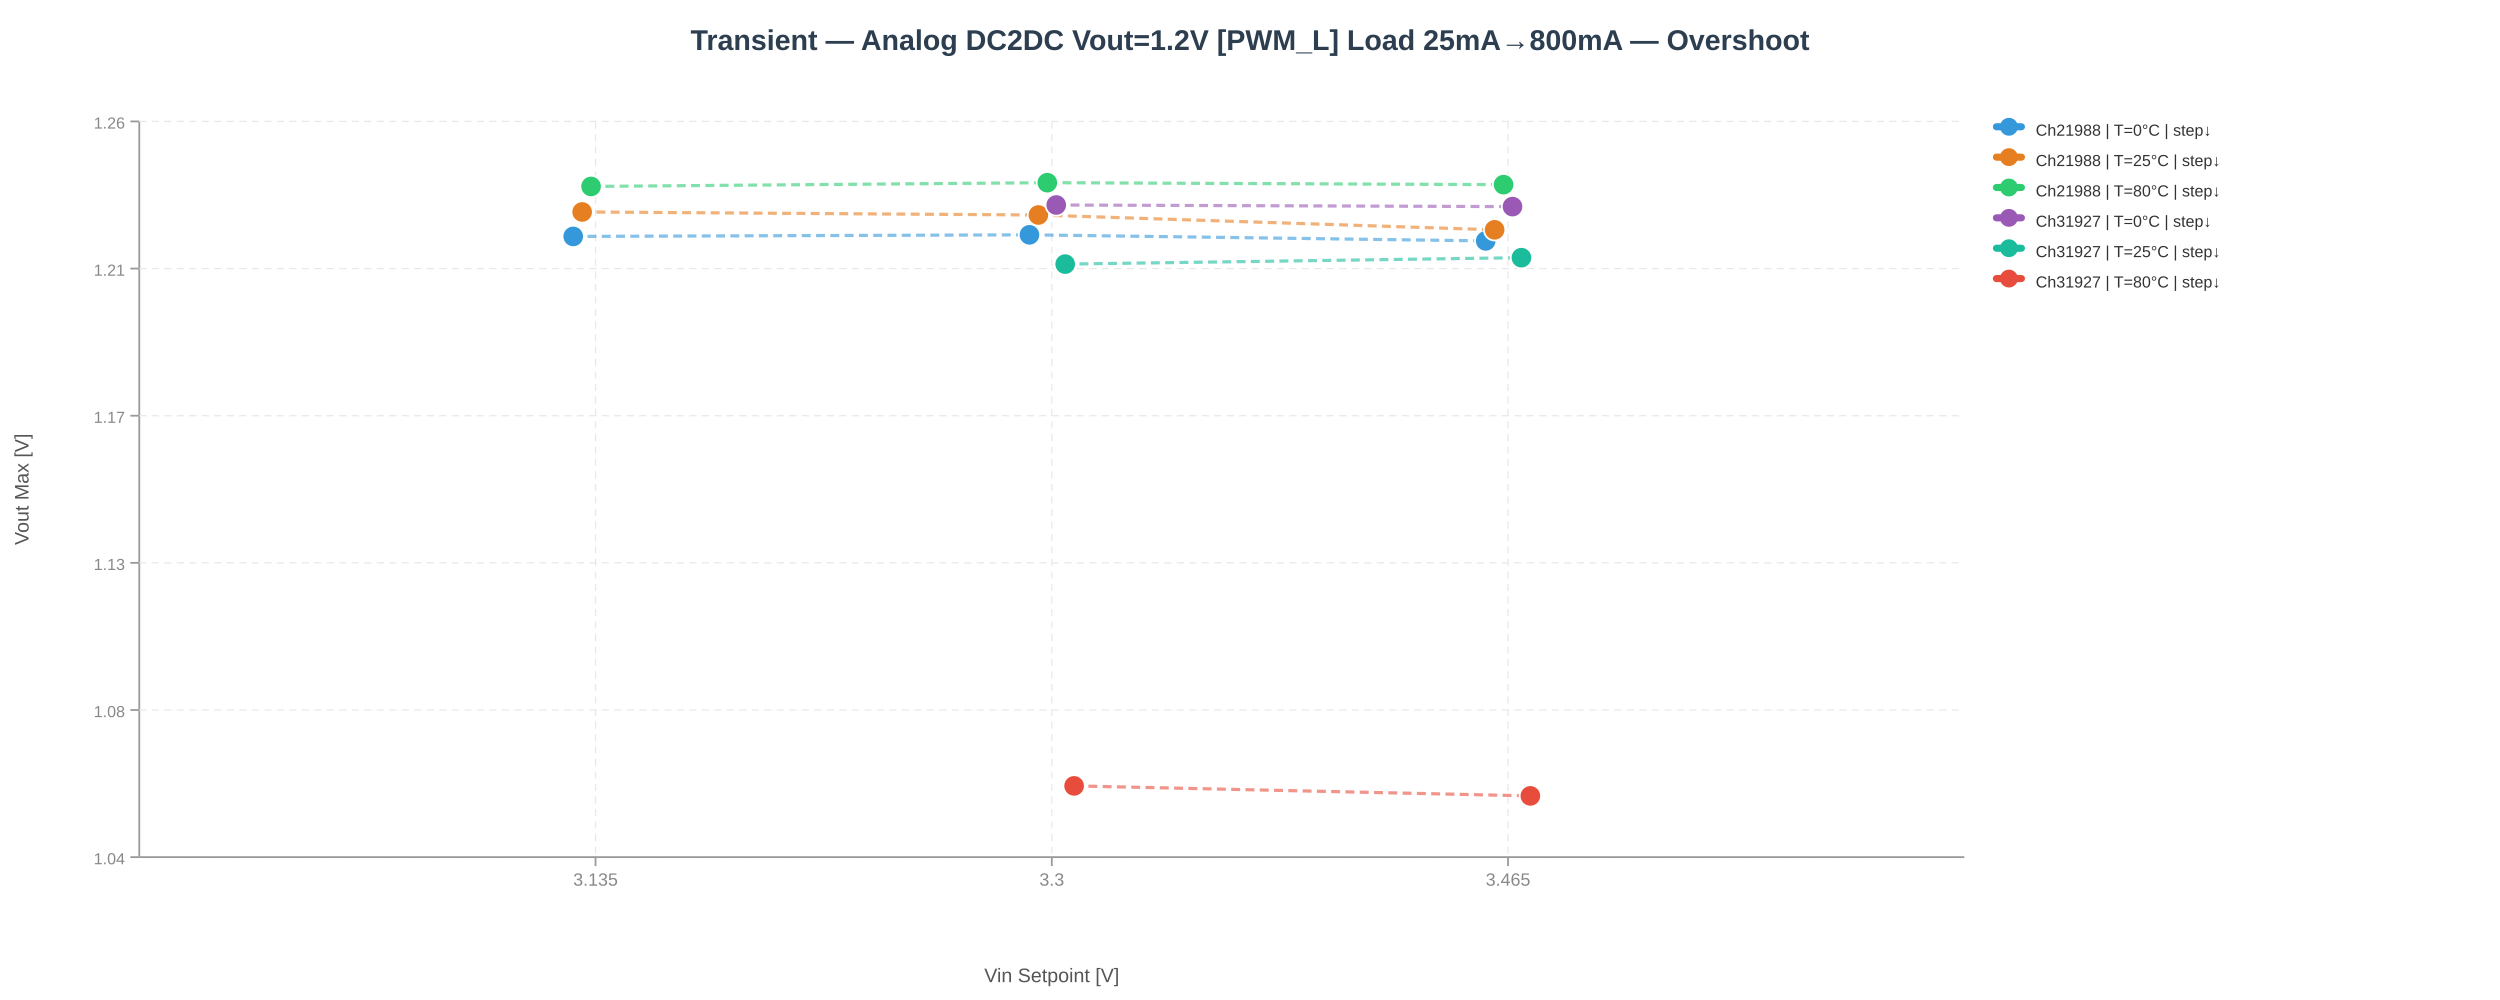
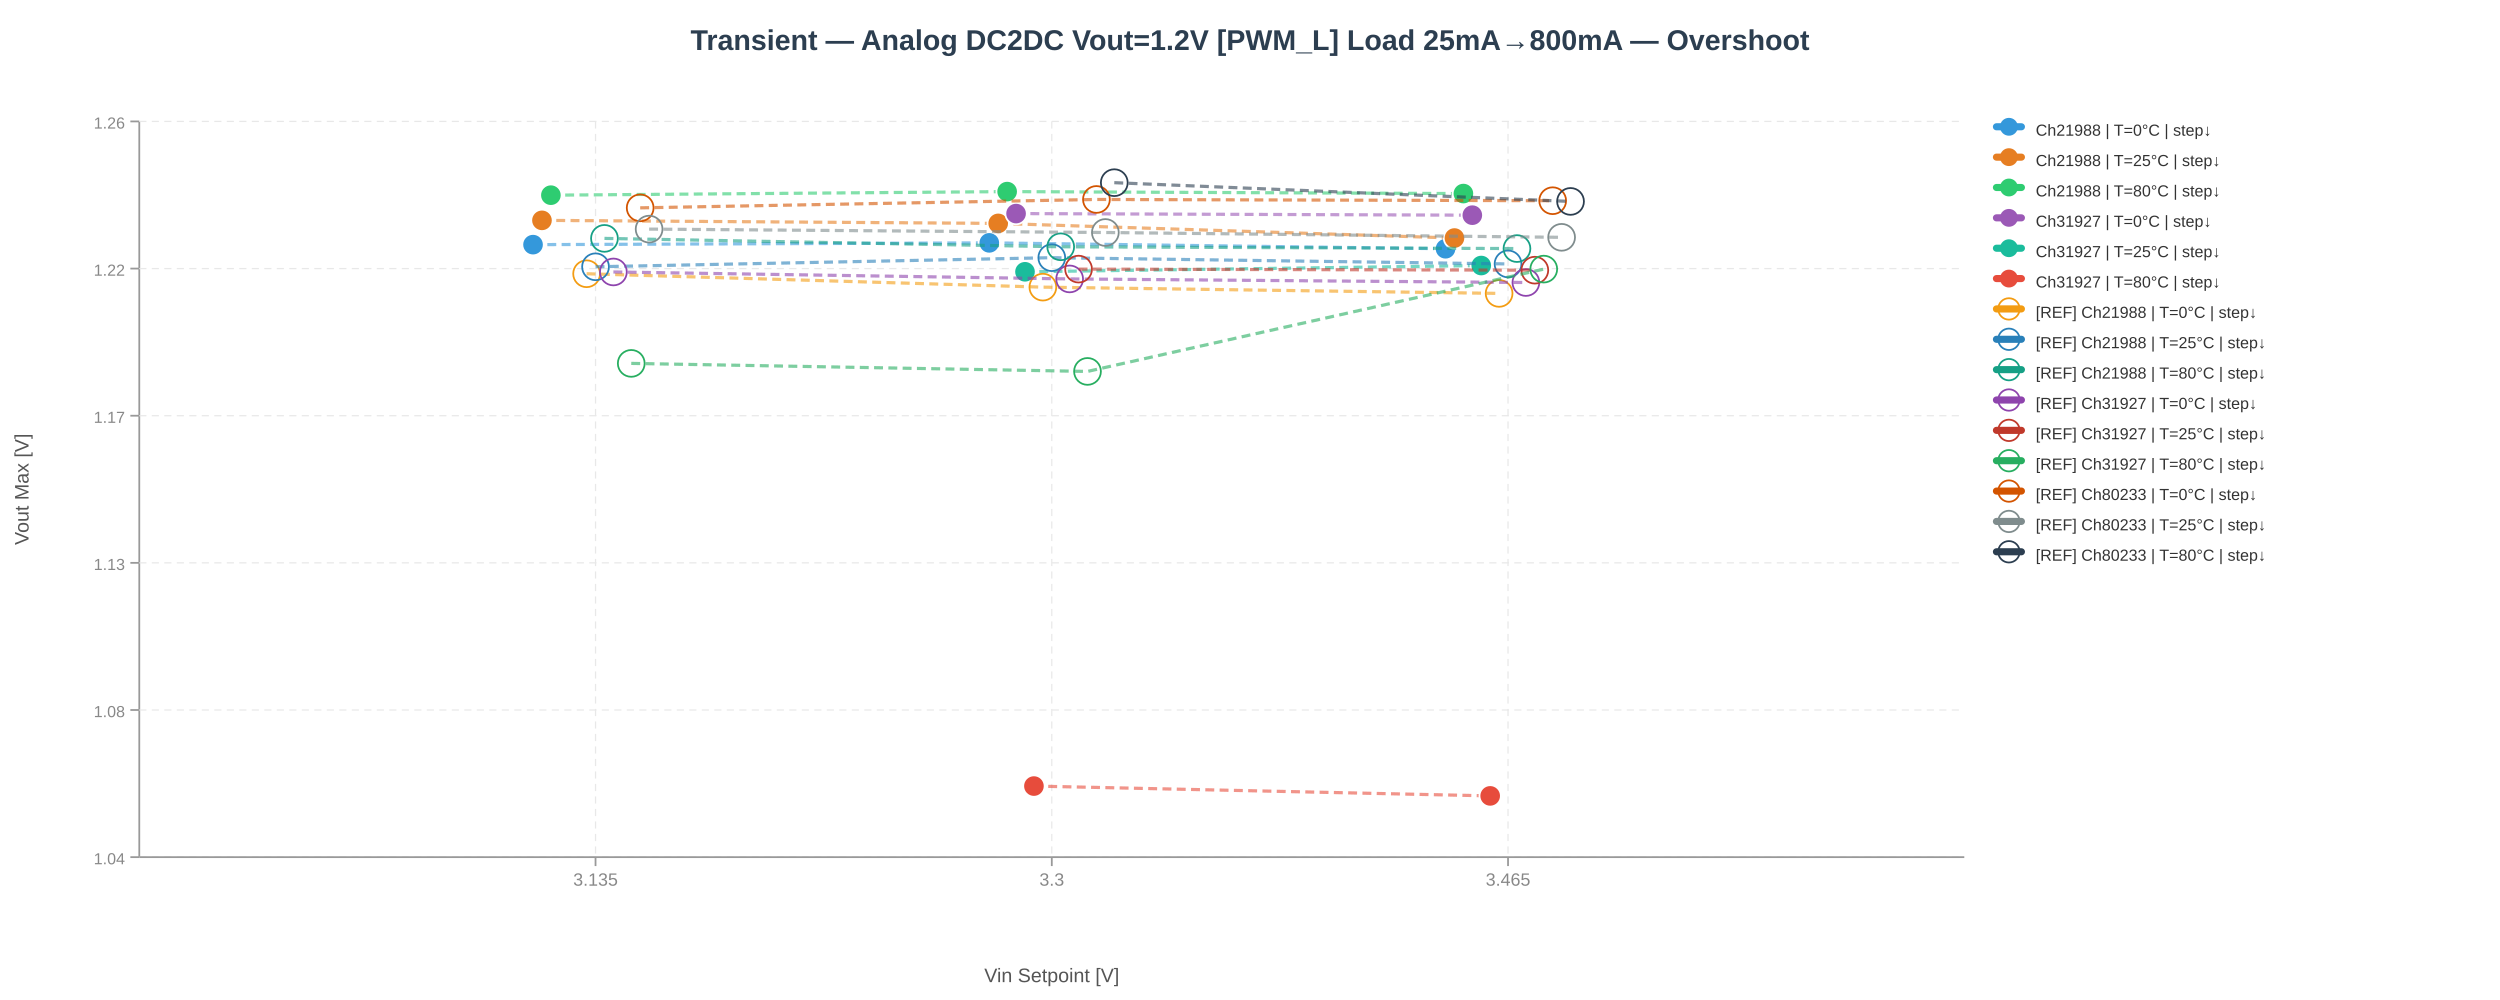
<svg xmlns="http://www.w3.org/2000/svg" width="1400" height="560" viewBox="0 0 1400 560">
  <rect width="1400" height="560" fill="#ffffff" />
  <text x="700.0" y="28.0" font-size="16" font-weight="bold" text-anchor="middle" fill="#2c3e50" font-family="Arial,sans-serif">Transient — Analog DC2DC  Vout=1.2V  [PWM_L]  Load 25mA→800mA  — Overshoot</text>
  <line x1="78.0" y1="68.0" x2="78.0" y2="480.0" stroke="#999" stroke-width="1" />
  <line x1="73.0" y1="480.0" x2="78.0" y2="480.0" stroke="#999" stroke-width="1" />
  <line x1="78.0" y1="480.0" x2="1100.0" y2="480.0" stroke="#e8e8e8" stroke-width="0.7" stroke-dasharray="4,3" />
  <text x="70.0" y="484.0" font-size="9" font-weight="normal" text-anchor="end" fill="#888" font-family="Arial,sans-serif">1.04</text>
  <line x1="73.0" y1="397.6" x2="78.0" y2="397.6" stroke="#999" stroke-width="1" />
  <line x1="78.0" y1="397.6" x2="1100.0" y2="397.6" stroke="#e8e8e8" stroke-width="0.7" stroke-dasharray="4,3" />
  <text x="70.0" y="401.6" font-size="9" font-weight="normal" text-anchor="end" fill="#888" font-family="Arial,sans-serif">1.08</text>
  <line x1="73.0" y1="315.2" x2="78.0" y2="315.2" stroke="#999" stroke-width="1" />
  <line x1="78.0" y1="315.2" x2="1100.0" y2="315.2" stroke="#e8e8e8" stroke-width="0.7" stroke-dasharray="4,3" />
  <text x="70.0" y="319.2" font-size="9" font-weight="normal" text-anchor="end" fill="#888" font-family="Arial,sans-serif">1.13</text>
  <line x1="73.0" y1="232.8" x2="78.0" y2="232.8" stroke="#999" stroke-width="1" />
  <line x1="78.0" y1="232.8" x2="1100.0" y2="232.8" stroke="#e8e8e8" stroke-width="0.7" stroke-dasharray="4,3" />
  <text x="70.0" y="236.8" font-size="9" font-weight="normal" text-anchor="end" fill="#888" font-family="Arial,sans-serif">1.17</text>
  <line x1="73.0" y1="150.4" x2="78.0" y2="150.4" stroke="#999" stroke-width="1" />
  <line x1="78.0" y1="150.4" x2="1100.0" y2="150.4" stroke="#e8e8e8" stroke-width="0.7" stroke-dasharray="4,3" />
-   <text x="70.0" y="154.4" font-size="9" font-weight="normal" text-anchor="end" fill="#888" font-family="Arial,sans-serif">1.21</text>
+   <text x="70.0" y="154.4" font-size="9" font-weight="normal" text-anchor="end" fill="#888" font-family="Arial,sans-serif">1.22</text>
  <line x1="73.0" y1="68.0" x2="78.0" y2="68.0" stroke="#999" stroke-width="1" />
  <line x1="78.0" y1="68.0" x2="1100.0" y2="68.0" stroke="#e8e8e8" stroke-width="0.7" stroke-dasharray="4,3" />
  <text x="70.0" y="72.0" font-size="9" font-weight="normal" text-anchor="end" fill="#888" font-family="Arial,sans-serif">1.26</text>
  <line x1="78.0" y1="480.0" x2="1100.0" y2="480.0" stroke="#999" stroke-width="1" />
  <line x1="333.5" y1="480.0" x2="333.5" y2="485.0" stroke="#999" stroke-width="1" />
  <line x1="333.5" y1="68.0" x2="333.5" y2="480.0" stroke="#e8e8e8" stroke-width="0.7" stroke-dasharray="4,3" />
  <text x="333.5" y="496.0" font-size="10" font-weight="normal" text-anchor="middle" fill="#888" font-family="Arial,sans-serif">3.135</text>
  <line x1="589.0" y1="480.0" x2="589.0" y2="485.0" stroke="#999" stroke-width="1" />
  <line x1="589.0" y1="68.0" x2="589.0" y2="480.0" stroke="#e8e8e8" stroke-width="0.7" stroke-dasharray="4,3" />
  <text x="589.0" y="496.0" font-size="10" font-weight="normal" text-anchor="middle" fill="#888" font-family="Arial,sans-serif">3.3</text>
  <line x1="844.5" y1="480.0" x2="844.5" y2="485.0" stroke="#999" stroke-width="1" />
  <line x1="844.5" y1="68.0" x2="844.5" y2="480.0" stroke="#e8e8e8" stroke-width="0.7" stroke-dasharray="4,3" />
  <text x="844.5" y="496.0" font-size="10" font-weight="normal" text-anchor="middle" fill="#888" font-family="Arial,sans-serif">3.465</text>
  <text x="16.0" y="274.0" font-size="11" font-weight="normal" text-anchor="middle" fill="#555" font-family="Arial,sans-serif" transform="rotate(-90,16,274.0)">Vout Max [V]</text>
  <text x="589.0" y="550.0" font-size="11" font-weight="normal" text-anchor="middle" fill="#555" font-family="Arial,sans-serif">Vin Setpoint [V]</text>
  <g class="series pmic-series" data-mode="PWM_L" data-chip="21988" data-temp="0" data-reg="DC2DC_ANA">
-     <path d="M 321.0,132.4 L 576.5,131.5 L 832.0,134.9" fill="none" stroke="#3498db" stroke-width="1.8" stroke-dasharray="5,3" opacity="0.6" />
-     <circle cx="321.0" cy="132.4" r="6" fill="#3498db" stroke="white" opacity="1.0" />
-     <circle cx="576.5" cy="131.5" r="6" fill="#3498db" stroke="white" opacity="1.0" />
-     <circle cx="832.0" cy="134.9" r="6" fill="#3498db" stroke="white" opacity="1.0" />
+     <path d="M 298.5,137.0 L 554.0,136.0 L 809.5,139.3" fill="none" stroke="#3498db" stroke-width="1.8" stroke-dasharray="5,3" opacity="0.6" />
+     <circle cx="298.5" cy="137.0" r="6" fill="#3498db" stroke="white" opacity="1.0" />
+     <circle cx="554.0" cy="136.0" r="6" fill="#3498db" stroke="white" opacity="1.0" />
+     <circle cx="809.5" cy="139.3" r="6" fill="#3498db" stroke="white" opacity="1.0" />
  </g>
  <g class="series pmic-series" data-mode="PWM_L" data-chip="21988" data-temp="25" data-reg="DC2DC_ANA">
-     <path d="M 326.0,118.7 L 581.5,120.4 L 837.0,128.7" fill="none" stroke="#e67e22" stroke-width="1.8" stroke-dasharray="5,3" opacity="0.6" />
-     <circle cx="326.0" cy="118.7" r="6" fill="#e67e22" stroke="white" opacity="1.0" />
-     <circle cx="581.5" cy="120.4" r="6" fill="#e67e22" stroke="white" opacity="1.0" />
-     <circle cx="837.0" cy="128.7" r="6" fill="#e67e22" stroke="white" opacity="1.0" />
+     <path d="M 303.5,123.4 L 559.0,125.1 L 814.5,133.3" fill="none" stroke="#e67e22" stroke-width="1.8" stroke-dasharray="5,3" opacity="0.6" />
+     <circle cx="303.5" cy="123.4" r="6" fill="#e67e22" stroke="white" opacity="1.0" />
+     <circle cx="559.0" cy="125.1" r="6" fill="#e67e22" stroke="white" opacity="1.0" />
+     <circle cx="814.5" cy="133.3" r="6" fill="#e67e22" stroke="white" opacity="1.0" />
  </g>
  <g class="series pmic-series" data-mode="PWM_L" data-chip="21988" data-temp="80" data-reg="DC2DC_ANA">
-     <path d="M 331.0,104.4 L 586.5,102.3 L 842.0,103.4" fill="none" stroke="#2ecc71" stroke-width="1.8" stroke-dasharray="5,3" opacity="0.6" />
-     <circle cx="331.0" cy="104.4" r="6" fill="#2ecc71" stroke="white" opacity="1.0" />
-     <circle cx="586.5" cy="102.3" r="6" fill="#2ecc71" stroke="white" opacity="1.0" />
-     <circle cx="842.0" cy="103.4" r="6" fill="#2ecc71" stroke="white" opacity="1.0" />
+     <path d="M 308.5,109.3 L 564.0,107.3 L 819.5,108.4" fill="none" stroke="#2ecc71" stroke-width="1.8" stroke-dasharray="5,3" opacity="0.6" />
+     <circle cx="308.5" cy="109.3" r="6" fill="#2ecc71" stroke="white" opacity="1.0" />
+     <circle cx="564.0" cy="107.3" r="6" fill="#2ecc71" stroke="white" opacity="1.0" />
+     <circle cx="819.5" cy="108.4" r="6" fill="#2ecc71" stroke="white" opacity="1.0" />
  </g>
  <g class="series pmic-series" data-mode="PWM_L" data-chip="31927" data-temp="0" data-reg="DC2DC_ANA">
-     <path d="M 591.5,114.8 L 847.0,115.7" fill="none" stroke="#9b59b6" stroke-width="1.8" stroke-dasharray="5,3" opacity="0.6" />
-     <circle cx="591.5" cy="114.8" r="6" fill="#9b59b6" stroke="white" opacity="1.0" />
-     <circle cx="847.0" cy="115.7" r="6" fill="#9b59b6" stroke="white" opacity="1.0" />
+     <path d="M 569.0,119.6 L 824.5,120.5" fill="none" stroke="#9b59b6" stroke-width="1.8" stroke-dasharray="5,3" opacity="0.6" />
+     <circle cx="569.0" cy="119.6" r="6" fill="#9b59b6" stroke="white" opacity="1.0" />
+     <circle cx="824.5" cy="120.5" r="6" fill="#9b59b6" stroke="white" opacity="1.0" />
  </g>
  <g class="series pmic-series" data-mode="PWM_L" data-chip="31927" data-temp="25" data-reg="DC2DC_ANA">
-     <path d="M 596.5,147.9 L 852.0,144.3" fill="none" stroke="#1abc9c" stroke-width="1.8" stroke-dasharray="5,3" opacity="0.6" />
-     <circle cx="596.5" cy="147.9" r="6" fill="#1abc9c" stroke="white" opacity="1.0" />
-     <circle cx="852.0" cy="144.3" r="6" fill="#1abc9c" stroke="white" opacity="1.0" />
+     <path d="M 574.0,152.2 L 829.5,148.7" fill="none" stroke="#1abc9c" stroke-width="1.8" stroke-dasharray="5,3" opacity="0.6" />
+     <circle cx="574.0" cy="152.2" r="6" fill="#1abc9c" stroke="white" opacity="1.0" />
+     <circle cx="829.5" cy="148.7" r="6" fill="#1abc9c" stroke="white" opacity="1.0" />
  </g>
  <g class="series pmic-series" data-mode="PWM_L" data-chip="31927" data-temp="80" data-reg="DC2DC_ANA">
-     <path d="M 601.5,440.1 L 857.0,445.7" fill="none" stroke="#e74c3c" stroke-width="1.8" stroke-dasharray="5,3" opacity="0.6" />
-     <circle cx="601.5" cy="440.1" r="6" fill="#e74c3c" stroke="white" opacity="1.0" />
-     <circle cx="857.0" cy="445.7" r="6" fill="#e74c3c" stroke="white" opacity="1.0" />
+     <path d="M 579.0,440.2 L 834.5,445.7" fill="none" stroke="#e74c3c" stroke-width="1.8" stroke-dasharray="5,3" opacity="0.6" />
+     <circle cx="579.0" cy="440.2" r="6" fill="#e74c3c" stroke="white" opacity="1.0" />
+     <circle cx="834.5" cy="445.7" r="6" fill="#e74c3c" stroke="white" opacity="1.0" />
+   </g>
+   <g class="series pmic-series ref-overlay" data-mode="PWM_L" data-chip="21988" data-temp="0" data-reg="DC2DC_ANA">
+     <path d="M 328.5,153.3 L 584.0,160.8 L 839.5,164.3" fill="none" stroke="#f39c12" stroke-width="1.8" stroke-dasharray="5,3" opacity="0.6" />
+     <circle cx="328.5" cy="153.3" r="7.5" fill="none" stroke="#f39c12" opacity="1.0" />
+     <circle cx="584.0" cy="160.8" r="7.5" fill="none" stroke="#f39c12" opacity="1.0" />
+     <circle cx="839.5" cy="164.3" r="7.5" fill="none" stroke="#f39c12" opacity="1.0" />
+   </g>
+   <g class="series pmic-series ref-overlay" data-mode="PWM_L" data-chip="21988" data-temp="25" data-reg="DC2DC_ANA">
+     <path d="M 333.5,149.4 L 589.0,144.3 L 844.5,147.8" fill="none" stroke="#2980b9" stroke-width="1.8" stroke-dasharray="5,3" opacity="0.6" />
+     <circle cx="333.5" cy="149.4" r="7.5" fill="none" stroke="#2980b9" opacity="1.0" />
+     <circle cx="589.0" cy="144.3" r="7.5" fill="none" stroke="#2980b9" opacity="1.0" />
+     <circle cx="844.5" cy="147.8" r="7.5" fill="none" stroke="#2980b9" opacity="1.0" />
+   </g>
+   <g class="series pmic-series ref-overlay" data-mode="PWM_L" data-chip="21988" data-temp="80" data-reg="DC2DC_ANA">
+     <path d="M 338.5,133.5 L 594.0,138.2 L 849.5,139.2" fill="none" stroke="#16a085" stroke-width="1.8" stroke-dasharray="5,3" opacity="0.6" />
+     <circle cx="338.5" cy="133.5" r="7.5" fill="none" stroke="#16a085" opacity="1.0" />
+     <circle cx="594.0" cy="138.2" r="7.5" fill="none" stroke="#16a085" opacity="1.0" />
+     <circle cx="849.5" cy="139.2" r="7.5" fill="none" stroke="#16a085" opacity="1.0" />
+   </g>
+   <g class="series pmic-series ref-overlay" data-mode="PWM_L" data-chip="31927" data-temp="0" data-reg="DC2DC_ANA">
+     <path d="M 343.5,152.3 L 599.0,156.2 L 854.5,158.2" fill="none" stroke="#8e44ad" stroke-width="1.8" stroke-dasharray="5,3" opacity="0.6" />
+     <circle cx="343.5" cy="152.3" r="7.5" fill="none" stroke="#8e44ad" opacity="1.0" />
+     <circle cx="599.0" cy="156.2" r="7.5" fill="none" stroke="#8e44ad" opacity="1.0" />
+     <circle cx="854.5" cy="158.2" r="7.5" fill="none" stroke="#8e44ad" opacity="1.0" />
+   </g>
+   <g class="series pmic-series ref-overlay" data-mode="PWM_L" data-chip="31927" data-temp="25" data-reg="DC2DC_ANA">
+     <path d="M 604.0,150.7 L 859.5,151.3" fill="none" stroke="#c0392b" stroke-width="1.8" stroke-dasharray="5,3" opacity="0.6" />
+     <circle cx="604.0" cy="150.7" r="7.5" fill="none" stroke="#c0392b" opacity="1.0" />
+     <circle cx="859.5" cy="151.3" r="7.5" fill="none" stroke="#c0392b" opacity="1.0" />
+   </g>
+   <g class="series pmic-series ref-overlay" data-mode="PWM_L" data-chip="31927" data-temp="80" data-reg="DC2DC_ANA">
+     <path d="M 353.5,203.5 L 609.0,208.0 L 864.5,150.7" fill="none" stroke="#27ae60" stroke-width="1.8" stroke-dasharray="5,3" opacity="0.6" />
+     <circle cx="353.5" cy="203.5" r="7.5" fill="none" stroke="#27ae60" opacity="1.0" />
+     <circle cx="609.0" cy="208.0" r="7.5" fill="none" stroke="#27ae60" opacity="1.0" />
+     <circle cx="864.5" cy="150.7" r="7.5" fill="none" stroke="#27ae60" opacity="1.0" />
+   </g>
+   <g class="series pmic-series ref-overlay" data-mode="PWM_L" data-chip="80233" data-temp="0" data-reg="DC2DC_ANA">
+     <path d="M 358.5,116.4 L 614.0,111.7 L 869.5,112.4" fill="none" stroke="#d35400" stroke-width="1.8" stroke-dasharray="5,3" opacity="0.6" />
+     <circle cx="358.5" cy="116.4" r="7.5" fill="none" stroke="#d35400" opacity="1.0" />
+     <circle cx="614.0" cy="111.7" r="7.5" fill="none" stroke="#d35400" opacity="1.0" />
+     <circle cx="869.5" cy="112.4" r="7.5" fill="none" stroke="#d35400" opacity="1.0" />
+   </g>
+   <g class="series pmic-series ref-overlay" data-mode="PWM_L" data-chip="80233" data-temp="25" data-reg="DC2DC_ANA">
+     <path d="M 363.5,128.3 L 619.0,130.2 L 874.5,132.9" fill="none" stroke="#7f8c8d" stroke-width="1.8" stroke-dasharray="5,3" opacity="0.6" />
+     <circle cx="363.5" cy="128.3" r="7.5" fill="none" stroke="#7f8c8d" opacity="1.0" />
+     <circle cx="619.0" cy="130.2" r="7.5" fill="none" stroke="#7f8c8d" opacity="1.0" />
+     <circle cx="874.5" cy="132.9" r="7.5" fill="none" stroke="#7f8c8d" opacity="1.0" />
+   </g>
+   <g class="series pmic-series ref-overlay" data-mode="PWM_L" data-chip="80233" data-temp="80" data-reg="DC2DC_ANA">
+     <path d="M 624.0,102.3 L 879.5,112.8" fill="none" stroke="#2c3e50" stroke-width="1.8" stroke-dasharray="5,3" opacity="0.6" />
+     <circle cx="624.0" cy="102.3" r="7.5" fill="none" stroke="#2c3e50" opacity="1.0" />
+     <circle cx="879.5" cy="112.8" r="7.5" fill="none" stroke="#2c3e50" opacity="1.0" />
  </g>
  <g class="legend-item" data-mode="PWM_L" data-chip="21988" data-temp="0" data-reg="DC2DC_ANA">
    <rect x="1116.0" y="69.0" width="18.0" height="4.0" fill="#3498db" stroke="none" stroke-width="1" opacity="1.0" rx="2" />
    <circle cx="1125.0" cy="71.0" r="5" fill="#3498db" stroke="none" opacity="1.0" />
    <text x="1140.0" y="76.0" font-size="9" font-weight="normal" text-anchor="start" fill="#333" font-family="Arial,sans-serif">Ch21988 | T=0°C | step↓</text>
  </g>
  <g class="legend-item" data-mode="PWM_L" data-chip="21988" data-temp="25" data-reg="DC2DC_ANA">
    <rect x="1116.0" y="86.0" width="18.0" height="4.0" fill="#e67e22" stroke="none" stroke-width="1" opacity="1.0" rx="2" />
    <circle cx="1125.0" cy="88.0" r="5" fill="#e67e22" stroke="none" opacity="1.0" />
    <text x="1140.0" y="93.0" font-size="9" font-weight="normal" text-anchor="start" fill="#333" font-family="Arial,sans-serif">Ch21988 | T=25°C | step↓</text>
  </g>
  <g class="legend-item" data-mode="PWM_L" data-chip="21988" data-temp="80" data-reg="DC2DC_ANA">
    <rect x="1116.0" y="103.0" width="18.0" height="4.0" fill="#2ecc71" stroke="none" stroke-width="1" opacity="1.0" rx="2" />
    <circle cx="1125.0" cy="105.0" r="5" fill="#2ecc71" stroke="none" opacity="1.0" />
    <text x="1140.0" y="110.0" font-size="9" font-weight="normal" text-anchor="start" fill="#333" font-family="Arial,sans-serif">Ch21988 | T=80°C | step↓</text>
  </g>
  <g class="legend-item" data-mode="PWM_L" data-chip="31927" data-temp="0" data-reg="DC2DC_ANA">
    <rect x="1116.0" y="120.0" width="18.0" height="4.0" fill="#9b59b6" stroke="none" stroke-width="1" opacity="1.0" rx="2" />
    <circle cx="1125.0" cy="122.0" r="5" fill="#9b59b6" stroke="none" opacity="1.0" />
    <text x="1140.0" y="127.0" font-size="9" font-weight="normal" text-anchor="start" fill="#333" font-family="Arial,sans-serif">Ch31927 | T=0°C | step↓</text>
  </g>
  <g class="legend-item" data-mode="PWM_L" data-chip="31927" data-temp="25" data-reg="DC2DC_ANA">
    <rect x="1116.0" y="137.0" width="18.0" height="4.0" fill="#1abc9c" stroke="none" stroke-width="1" opacity="1.0" rx="2" />
    <circle cx="1125.0" cy="139.0" r="5" fill="#1abc9c" stroke="none" opacity="1.0" />
    <text x="1140.0" y="144.0" font-size="9" font-weight="normal" text-anchor="start" fill="#333" font-family="Arial,sans-serif">Ch31927 | T=25°C | step↓</text>
  </g>
  <g class="legend-item" data-mode="PWM_L" data-chip="31927" data-temp="80" data-reg="DC2DC_ANA">
    <rect x="1116.0" y="154.0" width="18.0" height="4.0" fill="#e74c3c" stroke="none" stroke-width="1" opacity="1.0" rx="2" />
    <circle cx="1125.0" cy="156.0" r="5" fill="#e74c3c" stroke="none" opacity="1.0" />
    <text x="1140.0" y="161.0" font-size="9" font-weight="normal" text-anchor="start" fill="#333" font-family="Arial,sans-serif">Ch31927 | T=80°C | step↓</text>
  </g>
-   <rect class="cursor-overlay" x="78.0" y="68.0" width="1022.0" height="412.0" fill="transparent" style="cursor:default" data-xmin="78" data-xmax="1100" data-ymin="1.03713" data-ymax="1.25877" data-pl="78.0" data-pr="1100.0" data-pt="68.0" data-pb="480.0" />
+   <g class="legend-item ref-overlay" data-mode="PWM_L" data-chip="21988" data-temp="0" data-reg="DC2DC_ANA">
+     <rect x="1116.0" y="171.0" width="18.0" height="4.0" fill="#f39c12" stroke="none" stroke-width="1" opacity="1.0" rx="2" />
+     <circle cx="1125.0" cy="173.0" r="6" fill="none" stroke="#f39c12" opacity="1.0" />
+     <text x="1140.0" y="178.0" font-size="9" font-weight="normal" text-anchor="start" fill="#333" font-family="Arial,sans-serif">[REF] Ch21988 | T=0°C | step↓</text>
+   </g>
+   <g class="legend-item ref-overlay" data-mode="PWM_L" data-chip="21988" data-temp="25" data-reg="DC2DC_ANA">
+     <rect x="1116.0" y="188.0" width="18.0" height="4.0" fill="#2980b9" stroke="none" stroke-width="1" opacity="1.0" rx="2" />
+     <circle cx="1125.0" cy="190.0" r="6" fill="none" stroke="#2980b9" opacity="1.0" />
+     <text x="1140.0" y="195.0" font-size="9" font-weight="normal" text-anchor="start" fill="#333" font-family="Arial,sans-serif">[REF] Ch21988 | T=25°C | step↓</text>
+   </g>
+   <g class="legend-item ref-overlay" data-mode="PWM_L" data-chip="21988" data-temp="80" data-reg="DC2DC_ANA">
+     <rect x="1116.0" y="205.0" width="18.0" height="4.0" fill="#16a085" stroke="none" stroke-width="1" opacity="1.0" rx="2" />
+     <circle cx="1125.0" cy="207.0" r="6" fill="none" stroke="#16a085" opacity="1.0" />
+     <text x="1140.0" y="212.0" font-size="9" font-weight="normal" text-anchor="start" fill="#333" font-family="Arial,sans-serif">[REF] Ch21988 | T=80°C | step↓</text>
+   </g>
+   <g class="legend-item ref-overlay" data-mode="PWM_L" data-chip="31927" data-temp="0" data-reg="DC2DC_ANA">
+     <rect x="1116.0" y="222.0" width="18.0" height="4.0" fill="#8e44ad" stroke="none" stroke-width="1" opacity="1.0" rx="2" />
+     <circle cx="1125.0" cy="224.0" r="6" fill="none" stroke="#8e44ad" opacity="1.0" />
+     <text x="1140.0" y="229.0" font-size="9" font-weight="normal" text-anchor="start" fill="#333" font-family="Arial,sans-serif">[REF] Ch31927 | T=0°C | step↓</text>
+   </g>
+   <g class="legend-item ref-overlay" data-mode="PWM_L" data-chip="31927" data-temp="25" data-reg="DC2DC_ANA">
+     <rect x="1116.0" y="239.0" width="18.0" height="4.0" fill="#c0392b" stroke="none" stroke-width="1" opacity="1.0" rx="2" />
+     <circle cx="1125.0" cy="241.0" r="6" fill="none" stroke="#c0392b" opacity="1.0" />
+     <text x="1140.0" y="246.0" font-size="9" font-weight="normal" text-anchor="start" fill="#333" font-family="Arial,sans-serif">[REF] Ch31927 | T=25°C | step↓</text>
+   </g>
+   <g class="legend-item ref-overlay" data-mode="PWM_L" data-chip="31927" data-temp="80" data-reg="DC2DC_ANA">
+     <rect x="1116.0" y="256.0" width="18.0" height="4.0" fill="#27ae60" stroke="none" stroke-width="1" opacity="1.0" rx="2" />
+     <circle cx="1125.0" cy="258.0" r="6" fill="none" stroke="#27ae60" opacity="1.0" />
+     <text x="1140.0" y="263.0" font-size="9" font-weight="normal" text-anchor="start" fill="#333" font-family="Arial,sans-serif">[REF] Ch31927 | T=80°C | step↓</text>
+   </g>
+   <g class="legend-item ref-overlay" data-mode="PWM_L" data-chip="80233" data-temp="0" data-reg="DC2DC_ANA">
+     <rect x="1116.0" y="273.0" width="18.0" height="4.0" fill="#d35400" stroke="none" stroke-width="1" opacity="1.0" rx="2" />
+     <circle cx="1125.0" cy="275.0" r="6" fill="none" stroke="#d35400" opacity="1.0" />
+     <text x="1140.0" y="280.0" font-size="9" font-weight="normal" text-anchor="start" fill="#333" font-family="Arial,sans-serif">[REF] Ch80233 | T=0°C | step↓</text>
+   </g>
+   <g class="legend-item ref-overlay" data-mode="PWM_L" data-chip="80233" data-temp="25" data-reg="DC2DC_ANA">
+     <rect x="1116.0" y="290.0" width="18.0" height="4.0" fill="#7f8c8d" stroke="none" stroke-width="1" opacity="1.0" rx="2" />
+     <circle cx="1125.0" cy="292.0" r="6" fill="none" stroke="#7f8c8d" opacity="1.0" />
+     <text x="1140.0" y="297.0" font-size="9" font-weight="normal" text-anchor="start" fill="#333" font-family="Arial,sans-serif">[REF] Ch80233 | T=25°C | step↓</text>
+   </g>
+   <g class="legend-item ref-overlay" data-mode="PWM_L" data-chip="80233" data-temp="80" data-reg="DC2DC_ANA">
+     <rect x="1116.0" y="307.0" width="18.0" height="4.0" fill="#2c3e50" stroke="none" stroke-width="1" opacity="1.0" rx="2" />
+     <circle cx="1125.0" cy="309.0" r="6" fill="none" stroke="#2c3e50" opacity="1.0" />
+     <text x="1140.0" y="314.0" font-size="9" font-weight="normal" text-anchor="start" fill="#333" font-family="Arial,sans-serif">[REF] Ch80233 | T=80°C | step↓</text>
+   </g>
+   <rect class="cursor-overlay" x="78.0" y="68.0" width="1022.0" height="412.0" fill="transparent" style="cursor:default" data-xmin="78" data-xmax="1100" data-ymin="1.03686" data-ymax="1.26174" data-pl="78.0" data-pr="1100.0" data-pt="68.0" data-pb="480.0" />
  <g class="cursor-layer" style="pointer-events:none;display:none">
    <line class="cur-v" x1="0" y1="68.0" x2="0" y2="480.0" stroke="#e74c3c" stroke-width="1.2" stroke-dasharray="5,3" />
    <line class="cur-h" x1="78.0" y1="0" x2="1100.0" y2="0" stroke="#e74c3c" stroke-width="1.2" stroke-dasharray="5,3" />
-     <rect class="cur-tip-bg" x="0" y="0" width="148" height="44" rx="5" fill="#1a252f" stroke="#34495e" stroke-width="1" opacity="0.92" />
-     <text class="cur-tip-x" x="0" y="0" font-size="11" font-family="Arial,sans-serif" fill="#ecf0f1" />
-     <text class="cur-tip-y" x="0" y="0" font-size="11" font-family="Arial,sans-serif" fill="#2ecc71" />
+     <rect class="cur-tip-bg" x="0" y="0" width="170" height="48" rx="4" fill="#1a252f" stroke="#34495e" stroke-width="1" opacity="0.92" />
+     <text class="cur-tip-s" x="0" y="0" font-size="8" font-family="Arial,sans-serif" fill="#f1c40f" />
+     <text class="cur-tip-x" x="0" y="0" font-size="9" font-family="Arial,sans-serif" fill="#ecf0f1" />
+     <text class="cur-tip-y" x="0" y="0" font-size="9" font-family="Arial,sans-serif" fill="#2ecc71" />
  </g>
</svg>
